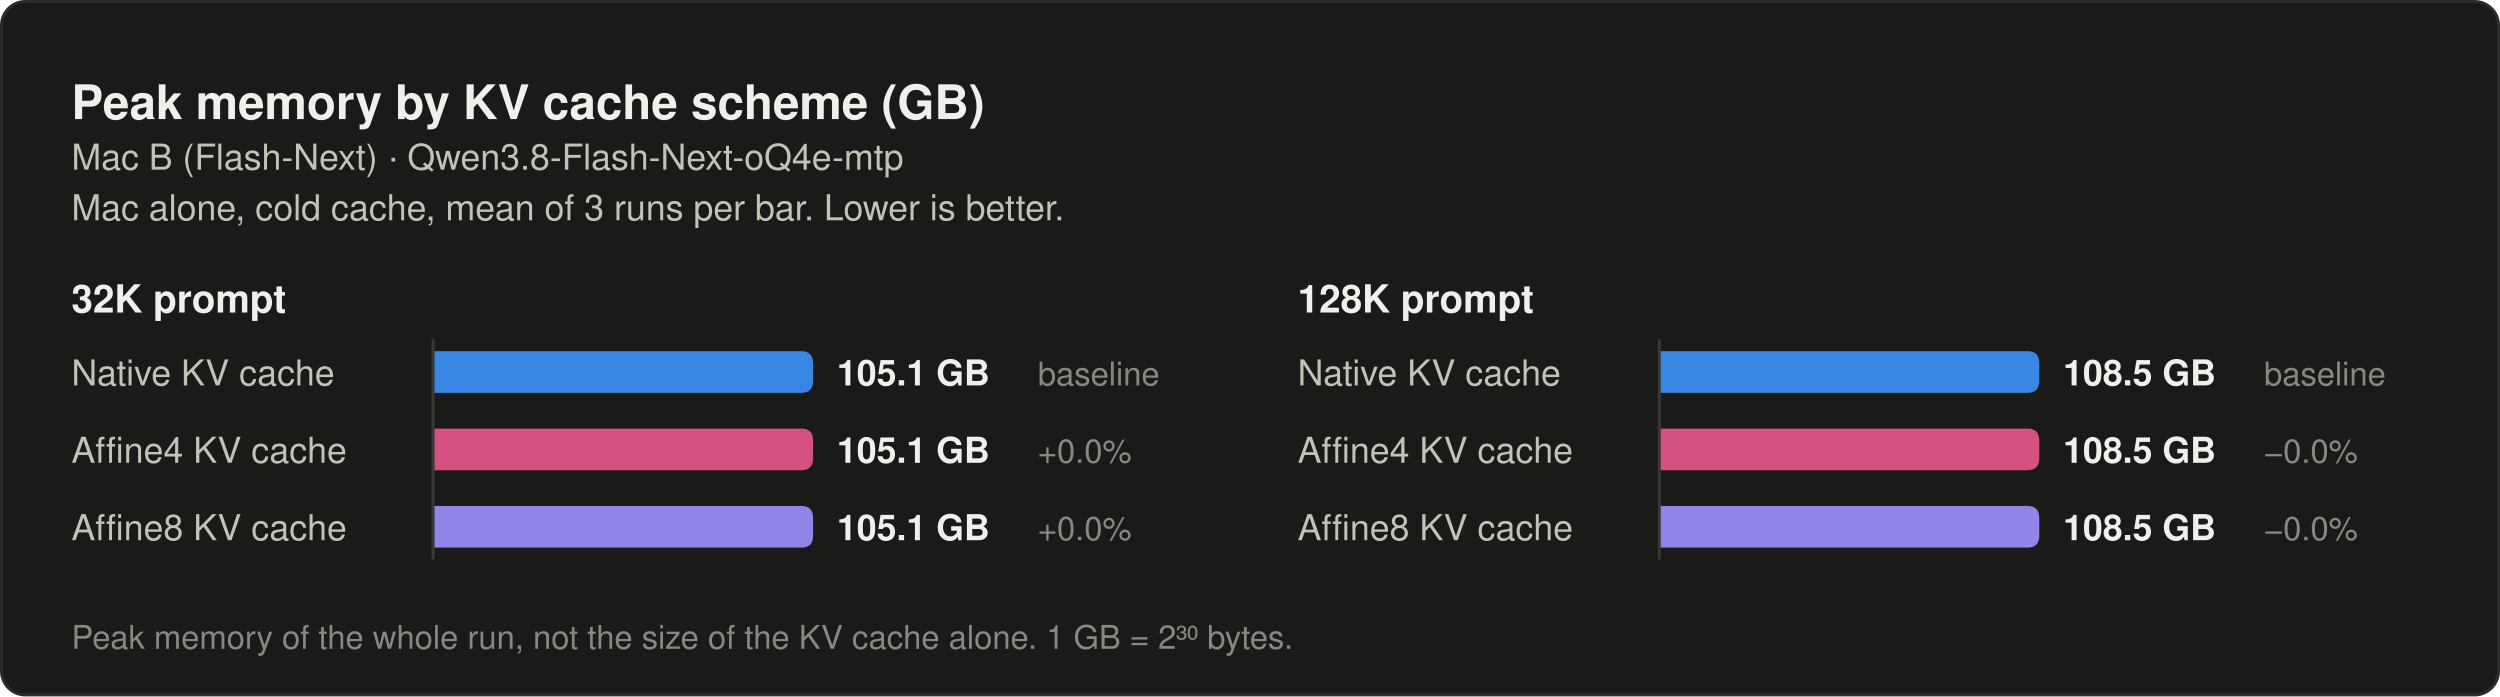
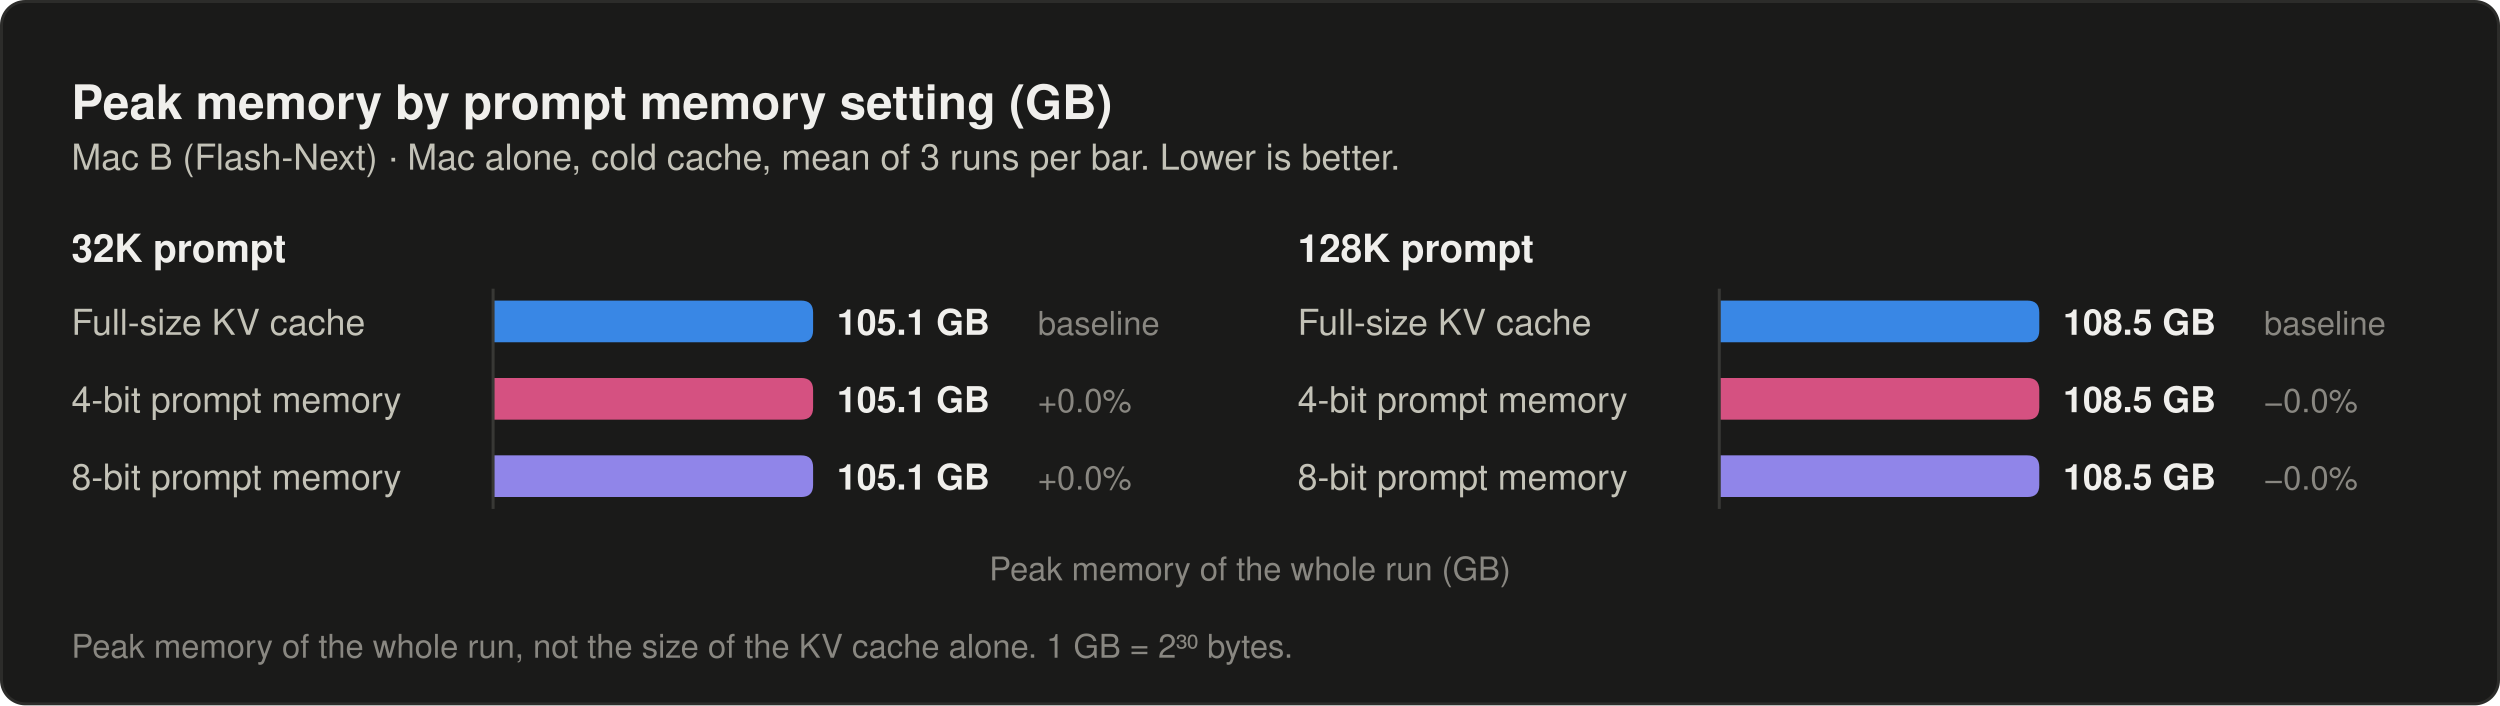
- <svg xmlns="http://www.w3.org/2000/svg" width="840" height="234" viewBox="0 0 840 234" role="img" aria-label="Peak memory by KV cache scheme (GB) Mac B (Flash-Next) · Qwen3.8-Flash-Next-oQ4e-mtp Mac alone, cold cache, mean of 3 runs per bar. Lower is better." font-family="system-ui, -apple-system, 'Segoe UI', Helvetica, Arial, sans-serif">
-   <rect x="0.5" y="0.5" width="839" height="233" fill="#1a1a19" rx="8" stroke="#2c2c2a" stroke-width="1" />
-   <text x="24" y="40" font-size="16" fill="#f0efec" font-weight="600">Peak memory by KV cache scheme (GB)</text>
-   <text x="24" y="57" font-size="12" fill="#c3c2b7">Mac B (Flash-Next) · Qwen3.8-Flash-Next-oQ4e-mtp</text>
-   <text x="24" y="74" font-size="12" fill="#c3c2b7">Mac alone, cold cache, mean of 3 runs per bar. Lower is better.</text>
-   <text x="24" y="105" font-size="13" fill="#f0efec" font-weight="600">32K prompt</text>
-   <text x="24" y="129.5" font-size="12" fill="#c3c2b7">Native KV cache</text>
-   <path d="M145.52,118 H269.2 Q273.2,118 273.2,122 V128 Q273.2,132 269.2,132 H145.52 Z" fill="#3987e5" />
-   <text x="281.2" y="129.5" font-size="12" fill="#f0efec" font-weight="600">105.1 GB</text>
-   <text x="348.72" y="129.5" font-size="11" fill="#898781">baseline</text>
-   <text x="24" y="155.5" font-size="12" fill="#c3c2b7">Affine4 KV cache</text>
-   <path d="M145.52,144 H269.2 Q273.2,144 273.2,148 V154 Q273.2,158 269.2,158 H145.52 Z" fill="#d55181" />
-   <text x="281.2" y="155.5" font-size="12" fill="#f0efec" font-weight="600">105.1 GB</text>
-   <text x="348.72" y="155.5" font-size="11" fill="#898781">+0.0%</text>
-   <text x="24" y="181.5" font-size="12" fill="#c3c2b7">Affine8 KV cache</text>
-   <path d="M145.52,170 H269.2 Q273.2,170 273.2,174 V180 Q273.2,184 269.2,184 H145.52 Z" fill="#9085e9" />
-   <text x="281.2" y="181.5" font-size="12" fill="#f0efec" font-weight="600">105.1 GB</text>
-   <text x="348.72" y="181.5" font-size="11" fill="#898781">+0.0%</text>
-   <line x1="145.52" y1="114" x2="145.52" y2="188" stroke="#383835" stroke-width="1" />
-   <text x="436" y="105" font-size="13" fill="#f0efec" font-weight="600">128K prompt</text>
-   <text x="436" y="129.5" font-size="12" fill="#c3c2b7">Native KV cache</text>
-   <path d="M557.52,118 H681.2 Q685.2,118 685.2,122 V128 Q685.2,132 681.2,132 H557.52 Z" fill="#3987e5" />
-   <text x="693.2" y="129.5" font-size="12" fill="#f0efec" font-weight="600">108.5 GB</text>
-   <text x="760.72" y="129.5" font-size="11" fill="#898781">baseline</text>
-   <text x="436" y="155.5" font-size="12" fill="#c3c2b7">Affine4 KV cache</text>
-   <path d="M557.52,144 H681.2 Q685.2,144 685.2,148 V154 Q685.2,158 681.2,158 H557.52 Z" fill="#d55181" />
-   <text x="693.2" y="155.5" font-size="12" fill="#f0efec" font-weight="600">108.5 GB</text>
-   <text x="760.72" y="155.5" font-size="11" fill="#898781">−0.0%</text>
-   <text x="436" y="181.5" font-size="12" fill="#c3c2b7">Affine8 KV cache</text>
-   <path d="M557.52,170 H681.2 Q685.2,170 685.2,174 V180 Q685.2,184 681.2,184 H557.52 Z" fill="#9085e9" />
-   <text x="693.2" y="181.5" font-size="12" fill="#f0efec" font-weight="600">108.5 GB</text>
-   <text x="760.72" y="181.5" font-size="11" fill="#898781">−0.0%</text>
-   <line x1="557.52" y1="114" x2="557.52" y2="188" stroke="#383835" stroke-width="1" />
-   <text x="24" y="218" font-size="11" fill="#898781">Peak memory of the whole run, not the size of the KV cache alone. 1 GB = 2³⁰ bytes.</text>
+ <svg xmlns="http://www.w3.org/2000/svg" width="840" height="237" viewBox="0 0 840 237" role="img" aria-label="Peak memory by prompt memory setting (GB) Mac B (Flash-Next) · Mac alone, cold cache, mean of 3 runs per bar. Lower is better." font-family="system-ui, -apple-system, 'Segoe UI', Helvetica, Arial, sans-serif">
+   <rect x="0.5" y="0.5" width="839" height="236" fill="#1a1a19" rx="8" stroke="#2c2c2a" stroke-width="1" />
+   <text x="24" y="40" font-size="16" fill="#f0efec" font-weight="600">Peak memory by prompt memory setting (GB)</text>
+   <text x="24" y="57" font-size="12" fill="#c3c2b7">Mac B (Flash-Next) · Mac alone, cold cache, mean of 3 runs per bar. Lower is better.</text>
+   <text x="24" y="88" font-size="13" fill="#f0efec" font-weight="600">32K prompt</text>
+   <text x="24" y="112.5" font-size="12" fill="#c3c2b7">Full-size KV cache</text>
+   <path d="M165.68,101 H269.2 Q273.2,101 273.2,105 V111 Q273.2,115 269.2,115 H165.68 Z" fill="#3987e5" />
+   <text x="281.2" y="112.5" font-size="12" fill="#f0efec" font-weight="600">105.1 GB</text>
+   <text x="348.72" y="112.5" font-size="11" fill="#898781">baseline</text>
+   <text x="24" y="138.5" font-size="12" fill="#c3c2b7">4-bit prompt memory</text>
+   <path d="M165.68,127 H269.2 Q273.2,127 273.2,131 V137 Q273.2,141 269.2,141 H165.68 Z" fill="#d55181" />
+   <text x="281.2" y="138.5" font-size="12" fill="#f0efec" font-weight="600">105.1 GB</text>
+   <text x="348.72" y="138.5" font-size="11" fill="#898781">+0.0%</text>
+   <text x="24" y="164.5" font-size="12" fill="#c3c2b7">8-bit prompt memory</text>
+   <path d="M165.68,153 H269.2 Q273.2,153 273.2,157 V163 Q273.2,167 269.2,167 H165.68 Z" fill="#9085e9" />
+   <text x="281.2" y="164.5" font-size="12" fill="#f0efec" font-weight="600">105.1 GB</text>
+   <text x="348.72" y="164.5" font-size="11" fill="#898781">+0.0%</text>
+   <line x1="165.68" y1="97" x2="165.68" y2="171" stroke="#383835" stroke-width="1" />
+   <text x="436" y="88" font-size="13" fill="#f0efec" font-weight="600">128K prompt</text>
+   <text x="436" y="112.5" font-size="12" fill="#c3c2b7">Full-size KV cache</text>
+   <path d="M577.68,101 H681.2 Q685.2,101 685.2,105 V111 Q685.2,115 681.2,115 H577.68 Z" fill="#3987e5" />
+   <text x="693.2" y="112.5" font-size="12" fill="#f0efec" font-weight="600">108.5 GB</text>
+   <text x="760.72" y="112.5" font-size="11" fill="#898781">baseline</text>
+   <text x="436" y="138.5" font-size="12" fill="#c3c2b7">4-bit prompt memory</text>
+   <path d="M577.68,127 H681.2 Q685.2,127 685.2,131 V137 Q685.2,141 681.2,141 H577.68 Z" fill="#d55181" />
+   <text x="693.2" y="138.5" font-size="12" fill="#f0efec" font-weight="600">108.5 GB</text>
+   <text x="760.72" y="138.5" font-size="11" fill="#898781">−0.0%</text>
+   <text x="436" y="164.5" font-size="12" fill="#c3c2b7">8-bit prompt memory</text>
+   <path d="M577.68,153 H681.2 Q685.2,153 685.2,157 V163 Q685.2,167 681.2,167 H577.68 Z" fill="#9085e9" />
+   <text x="693.2" y="164.5" font-size="12" fill="#f0efec" font-weight="600">108.5 GB</text>
+   <text x="760.72" y="164.5" font-size="11" fill="#898781">−0.0%</text>
+   <line x1="577.68" y1="97" x2="577.68" y2="171" stroke="#383835" stroke-width="1" />
+   <text x="420" y="195" font-size="11" fill="#898781" text-anchor="middle">Peak memory of the whole run (GB)</text>
+   <text x="24" y="221" font-size="11" fill="#898781">Peak memory of the whole run, not the size of the KV cache alone. 1 GB = 2³⁰ bytes.</text>
</svg>
